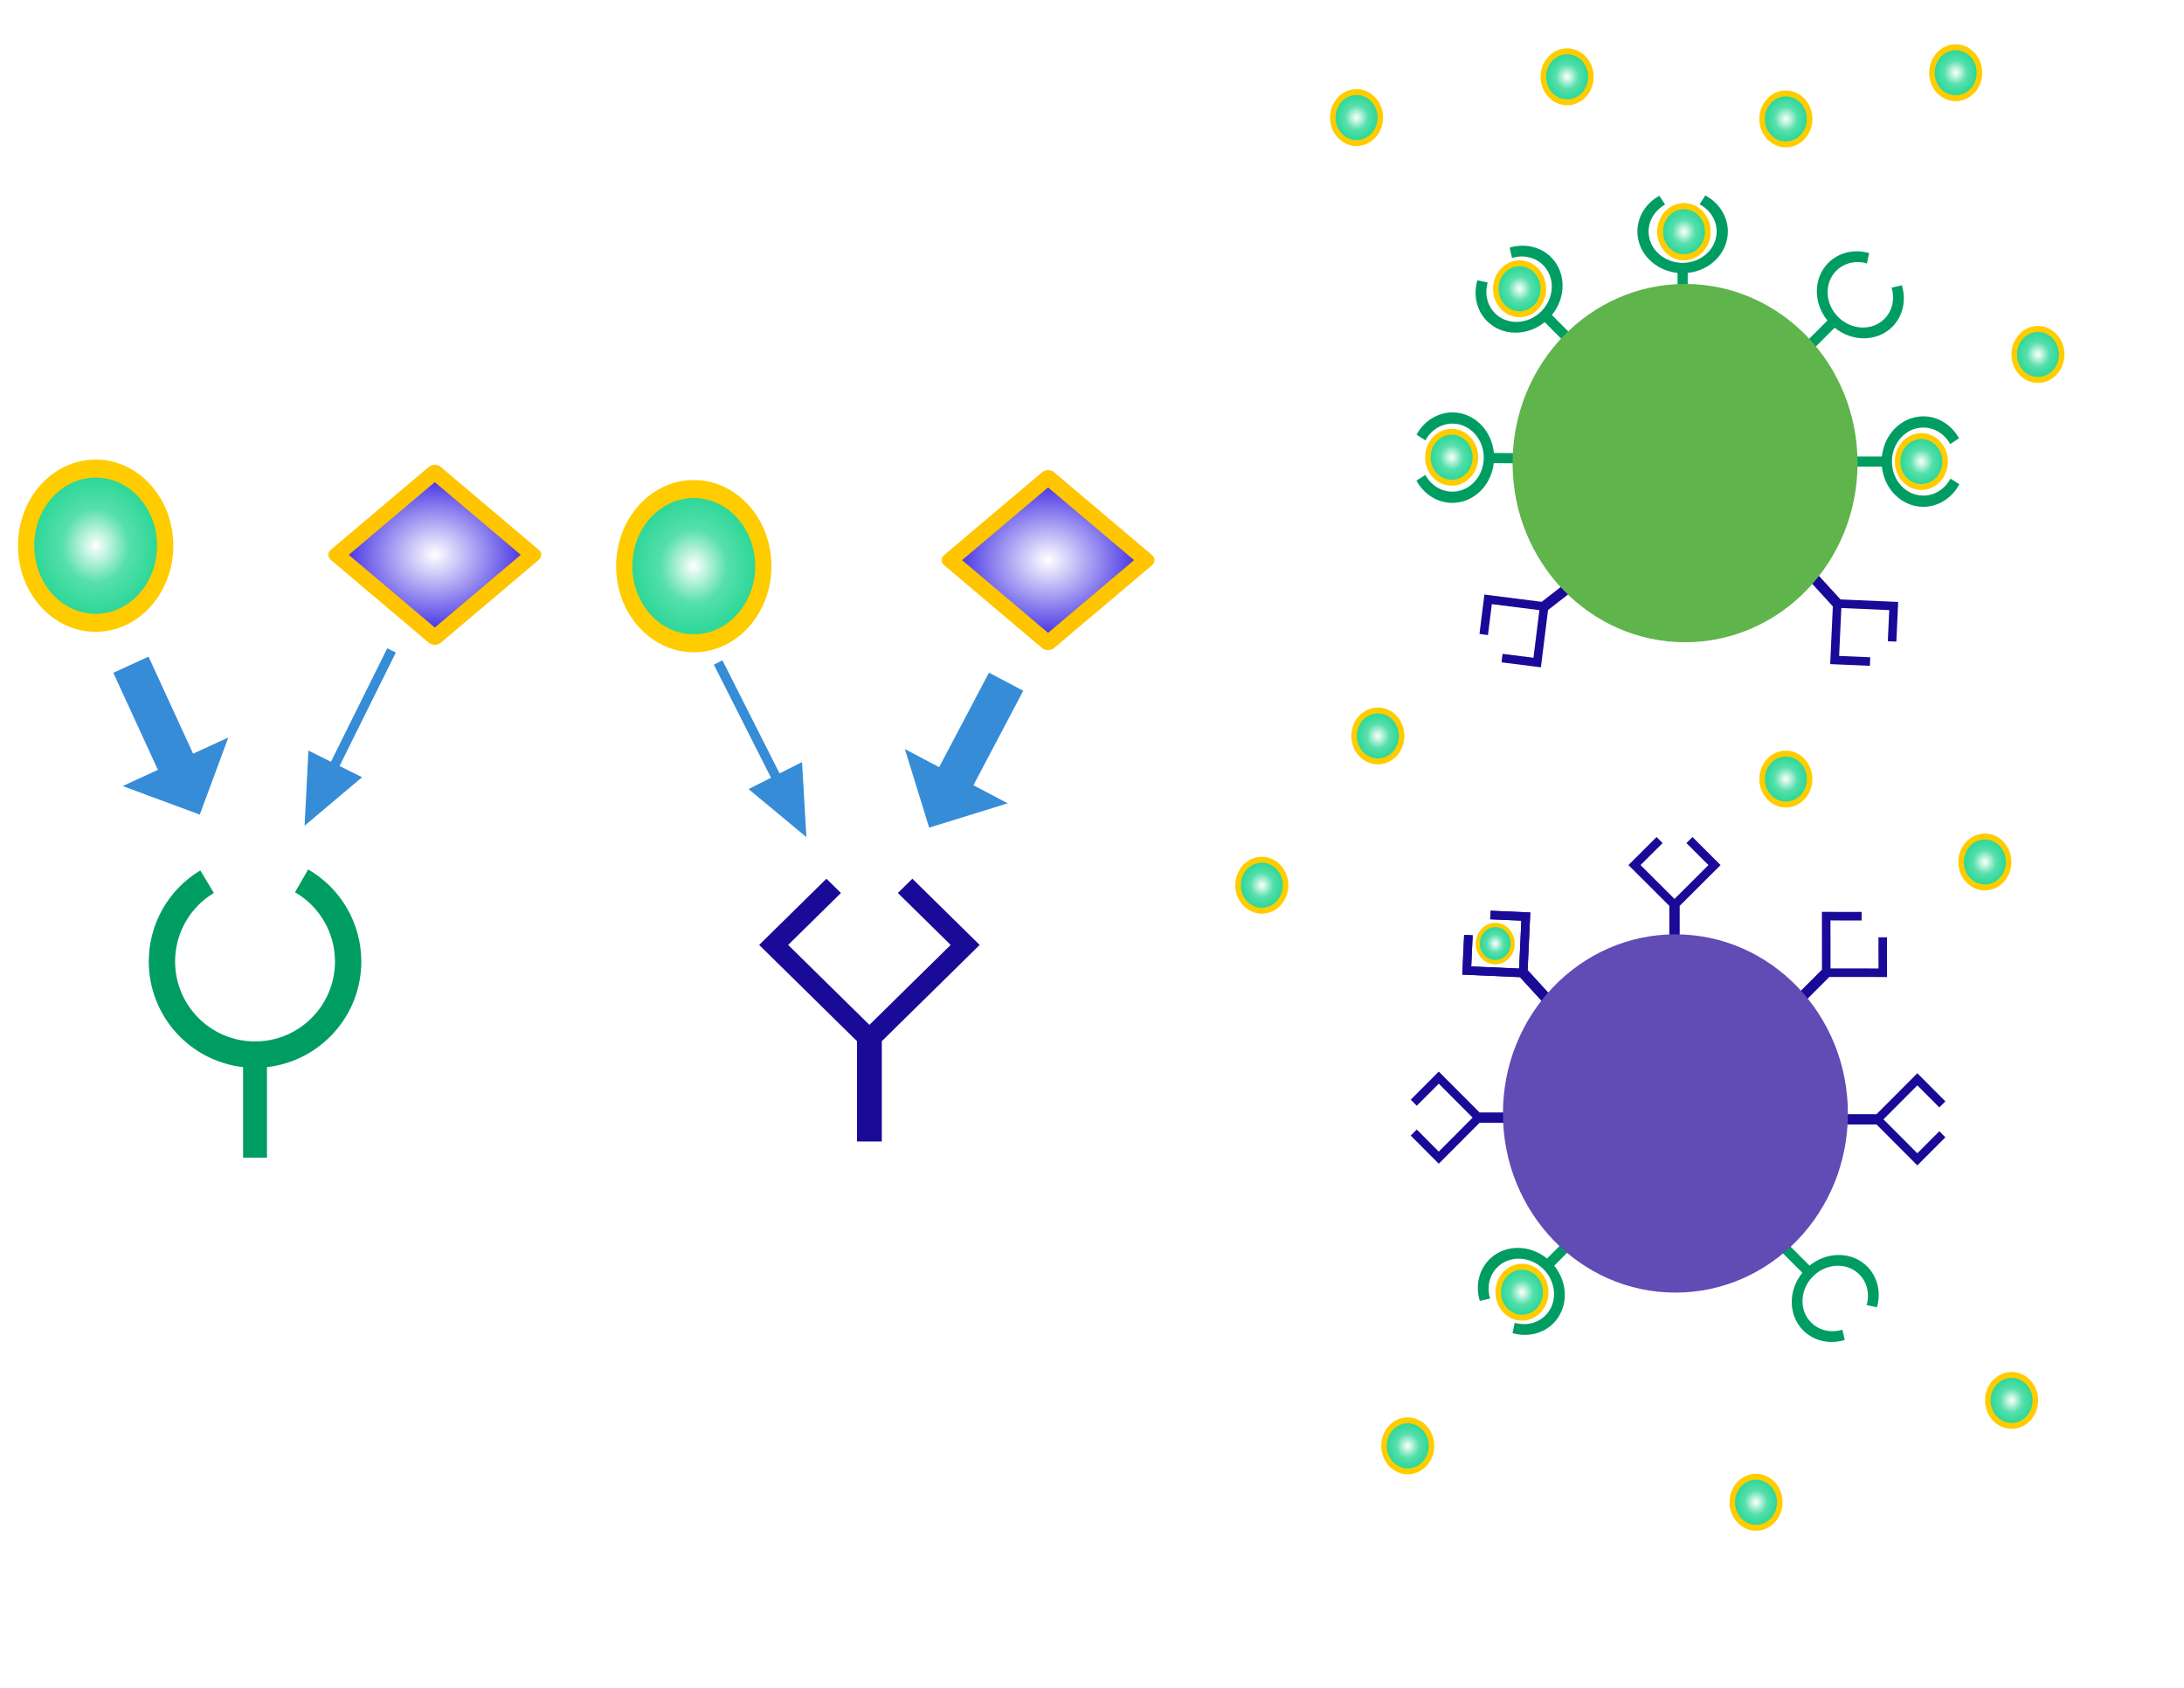
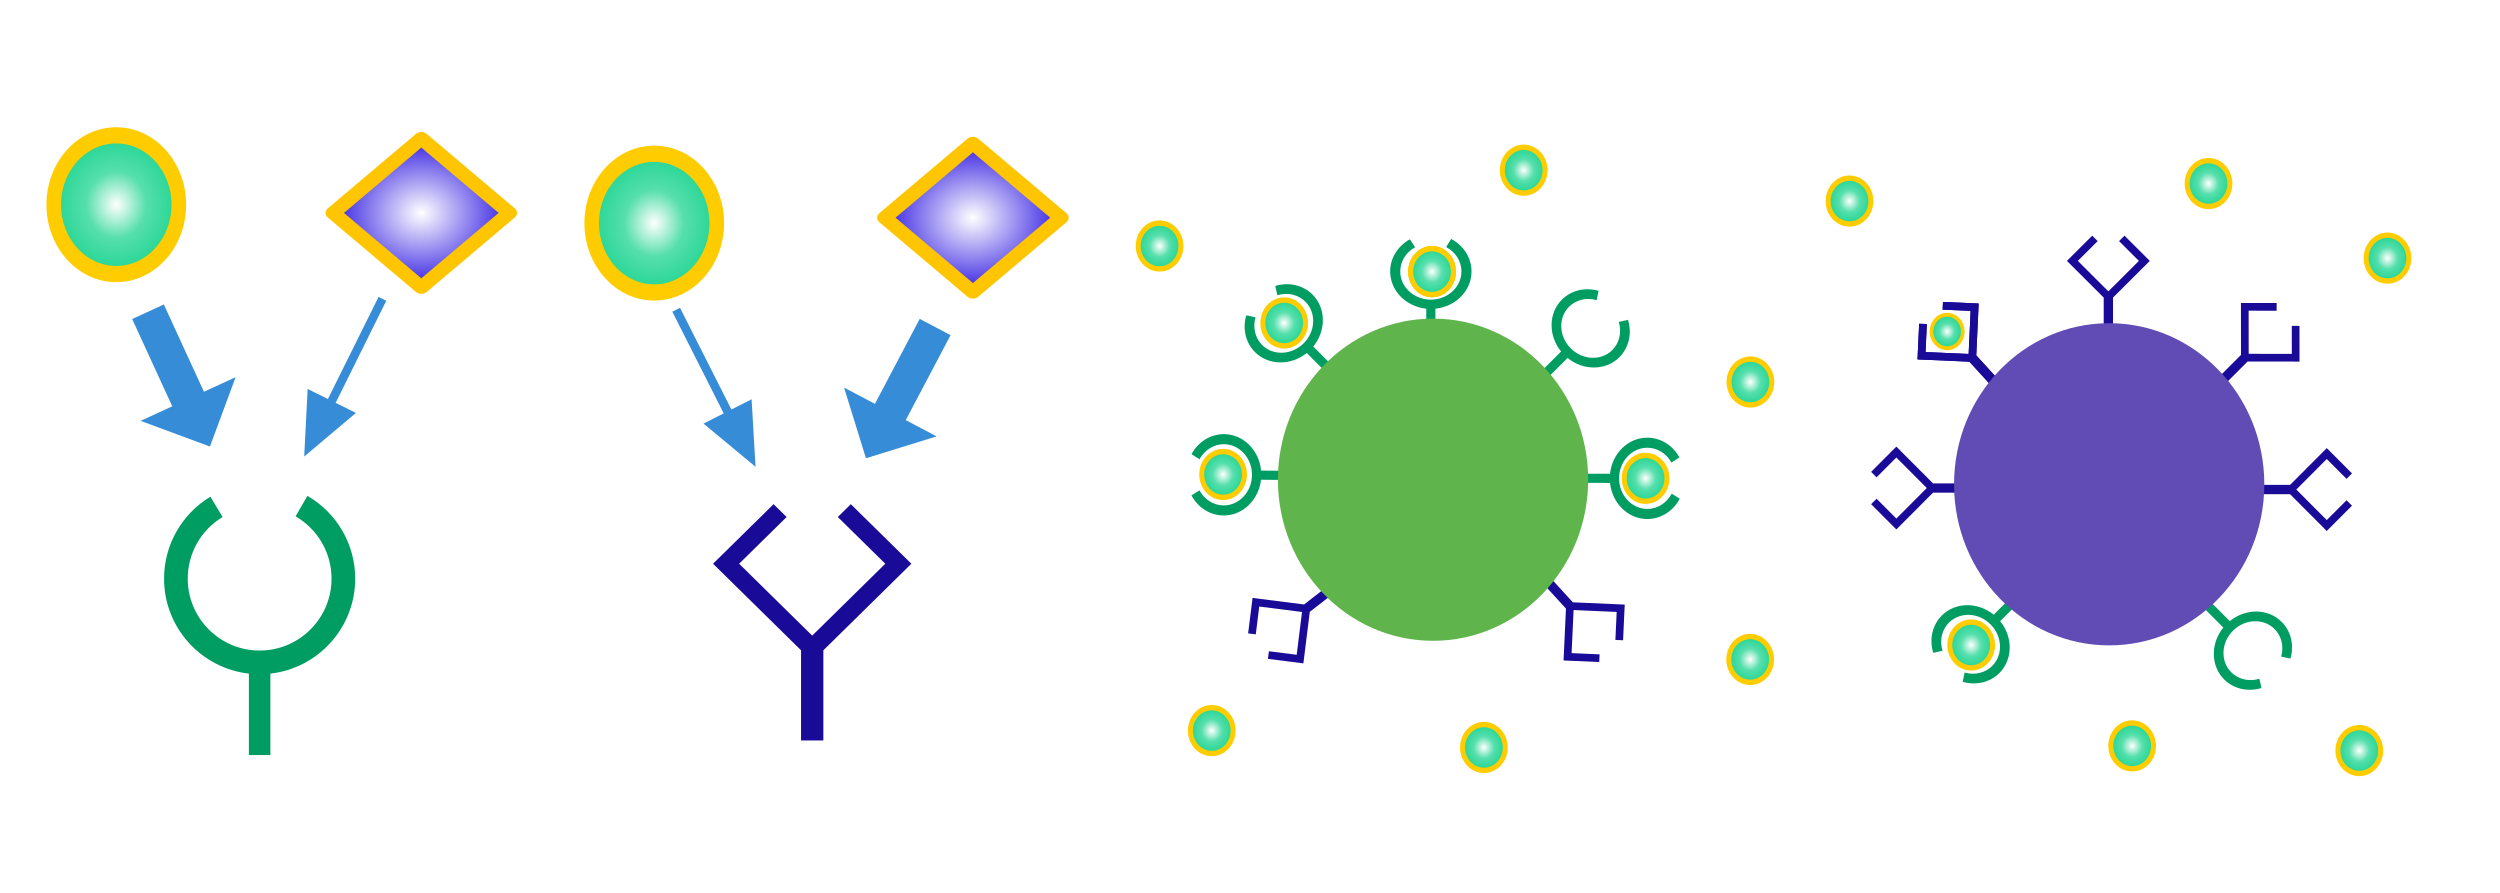
- <svg xmlns="http://www.w3.org/2000/svg" width="100%" height="100%" viewBox="0 0 3300 2550" version="1.1" xml:space="preserve" style="fill-rule:evenodd;clip-rule:evenodd;stroke-linecap:round;stroke-linejoin:round;stroke-miterlimit:1.5;">
-   <g transform="matrix(0.916697,0,0,1.01663,-101.561,254.206)">
+ <svg xmlns="http://www.w3.org/2000/svg" width="100%" height="100%" viewBox="0 0 4200 1500" version="1.1" xml:space="preserve" style="fill-rule:evenodd;clip-rule:evenodd;stroke-linecap:round;stroke-linejoin:round;stroke-miterlimit:1.5;">
+   <g transform="matrix(0.916697,0,0,1.01663,-50.7361,-226.322)">
    <circle cx="268.444" cy="560.898" r="114.602" style="fill:url(#_Radial1);stroke:rgb(255,204,0);stroke-width:26.79px;" />
  </g>
-   <g transform="matrix(0.313173,0,0,0.335801,2460.39,161.709)">
+   <g transform="matrix(0.313173,0,0,0.335801,2321.78,267.979)">
    <circle cx="268.444" cy="560.898" r="114.602" style="fill:url(#_Radial2);stroke:rgb(255,204,0);stroke-width:26.79px;" />
  </g>
-   <g transform="matrix(0.313173,0,0,0.335801,2460.39,161.709)">
+   <g transform="matrix(0.313173,0,0,0.335801,2321.78,267.979)">
    <circle cx="268.444" cy="560.898" r="114.602" style="fill:url(#_Radial3);stroke:rgb(255,204,0);stroke-width:26.79px;" />
  </g>
-   <g transform="matrix(0.313173,0,0,0.335801,2460.39,161.709)">
+   <g transform="matrix(0.313173,0,0,0.335801,2321.78,267.979)">
    <circle cx="268.444" cy="560.898" r="114.602" style="fill:url(#_Radial4);stroke:rgb(255,204,0);stroke-width:26.79px;" />
  </g>
-   <g transform="matrix(0.313173,0,0,0.335801,2212,247.928)">
+   <g transform="matrix(0.313173,0,0,0.335801,2073.38,354.198)">
    <circle cx="268.444" cy="560.898" r="114.602" style="fill:url(#_Radial5);stroke:rgb(255,204,0);stroke-width:26.79px;" />
  </g>
-   <g transform="matrix(0.313173,0,0,0.335801,2614.35,-8.67621)">
+   <g transform="matrix(0.313173,0,0,0.335801,2475.74,97.5945)">
    <circle cx="268.444" cy="560.898" r="114.602" style="fill:url(#_Radial6);stroke:rgb(255,204,0);stroke-width:26.79px;" />
  </g>
-   <g transform="matrix(0.313173,0,0,0.335801,1997.9,923.517)">
+   <g transform="matrix(0.313173,0,0,0.335801,1951.7,1039.03)">
    <circle cx="268.444" cy="560.898" r="114.602" style="fill:url(#_Radial7);stroke:rgb(255,204,0);stroke-width:26.79px;" />
  </g>
-   <g transform="matrix(0.313173,0,0,0.335801,2569.25,2081.24)">
+   <g transform="matrix(0.313173,0,0,0.335801,3497.96,1064.74)">
    <circle cx="268.444" cy="560.898" r="114.602" style="fill:url(#_Radial8);stroke:rgb(255,204,0);stroke-width:26.79px;" />
  </g>
-   <g transform="matrix(0.313173,0,0,0.335801,2995.25,347.161)">
+   <g transform="matrix(0.313173,0,0,0.335801,2856.63,453.432)">
    <circle cx="268.444" cy="560.898" r="114.602" style="fill:url(#_Radial9);stroke:rgb(255,204,0);stroke-width:26.79px;" />
  </g>
-   <g transform="matrix(0.313173,0,0,0.335801,2614.35,988.67)">
+   <g transform="matrix(0.313173,0,0,0.335801,3626.23,120.023)">
    <circle cx="268.444" cy="560.898" r="114.602" style="fill:url(#_Radial10);stroke:rgb(255,204,0);stroke-width:26.79px;" />
  </g>
-   <g transform="matrix(0.313173,0,0,0.335801,2043.01,1996.04)">
+   <g transform="matrix(0.313173,0,0,0.335801,2856.21,919.472)">
    <circle cx="268.444" cy="560.898" r="114.602" style="fill:url(#_Radial11);stroke:rgb(255,204,0);stroke-width:26.79px;" />
  </g>
-   <g transform="matrix(0.313173,0,0,0.335801,1822.49,1149.05)">
+   <g transform="matrix(0.313173,0,0,0.335801,3926.94,245.318)">
    <circle cx="268.444" cy="560.898" r="114.602" style="fill:url(#_Radial12);stroke:rgb(255,204,0);stroke-width:26.79px;" />
  </g>
-   <g transform="matrix(0.313173,0,0,0.335801,2915.06,1113.96)">
+   <g transform="matrix(0.313173,0,0,0.335801,2408.91,1067.4)">
    <circle cx="268.444" cy="560.898" r="114.602" style="fill:url(#_Radial13);stroke:rgb(255,204,0);stroke-width:26.79px;" />
  </g>
-   <g transform="matrix(0.313173,0,0,0.335801,2870.96,-78.4724)">
+   <g transform="matrix(0.313173,0,0,0.335801,3023.12,149.468)">
    <circle cx="268.444" cy="560.898" r="114.602" style="fill:url(#_Radial14);stroke:rgb(255,204,0);stroke-width:26.79px;" />
  </g>
-   <g transform="matrix(0.313173,0,0,0.335801,2283.85,-72.314)">
+   <g transform="matrix(0.313173,0,0,0.335801,3879.52,1072.6)">
    <circle cx="268.444" cy="560.898" r="114.602" style="fill:url(#_Radial15);stroke:rgb(255,204,0);stroke-width:26.79px;" />
  </g>
-   <g transform="matrix(0.313173,0,0,0.335801,2955.43,1927.39)">
+   <g transform="matrix(0.313173,0,0,0.335801,1864.01,224.915)">
    <circle cx="268.444" cy="560.898" r="114.602" style="fill:url(#_Radial16);stroke:rgb(255,204,0);stroke-width:26.79px;" />
  </g>
-   <g transform="matrix(0.313173,0,0,0.335801,1965.66,-10.729)">
+   <g transform="matrix(0.313173,0,0,0.335801,1970.74,608.749)">
    <circle cx="268.444" cy="560.898" r="114.602" style="fill:url(#_Radial17);stroke:rgb(255,204,0);stroke-width:26.79px;" />
  </g>
-   <g transform="matrix(0.313173,0,0,0.335801,2109.36,502.478)">
+   <g transform="matrix(0.313173,0,0,0.335801,2680.5,615.246)">
    <circle cx="268.444" cy="560.898" r="114.602" style="fill:url(#_Radial18);stroke:rgb(255,204,0);stroke-width:26.79px;" />
  </g>
-   <g transform="matrix(0.313173,0,0,0.335801,2819.11,508.975)">
+   <g transform="matrix(0.916697,0,0,1.01663,853.045,-195.398)">
    <circle cx="268.444" cy="560.898" r="114.602" style="fill:url(#_Radial19);stroke:rgb(255,204,0);stroke-width:26.79px;" />
  </g>
-   <g transform="matrix(0.916697,0,0,1.01663,802.22,285.13)">
-     <circle cx="268.444" cy="560.898" r="114.602" style="fill:url(#_Radial20);stroke:rgb(255,204,0);stroke-width:26.79px;" />
-   </g>
-   <g transform="matrix(-0.507026,-1.10336,1.4766,-0.678544,-224.054,1608.82)">
+   <g transform="matrix(-0.507026,-1.10336,1.4766,-0.678544,-173.229,1128.29)">
    <path d="M174.439,409.25L174.439,445.288L102.094,391.23L174.439,337.173L174.439,373.211L307.33,373.211L307.33,409.25L174.439,409.25Z" style="fill:rgb(54,140,214);" />
  </g>
-   <g transform="matrix(0.566365,-1.0741,1.43746,0.757956,783.771,1063.51)">
+   <g transform="matrix(0.566365,-1.0741,1.43746,0.757956,834.596,582.978)">
    <path d="M174.439,409.25L174.439,445.288L102.094,391.23L174.439,337.173L174.439,373.211L307.33,373.211L307.33,409.25L174.439,409.25Z" style="fill:rgb(54,140,214);" />
  </g>
-   <g transform="matrix(-0.649791,-1.28555,0.747259,-0.377708,992.461,1543.77)">
+   <g transform="matrix(-0.649791,-1.28555,0.747259,-0.377708,1043.29,1063.24)">
    <path d="M174.439,399.88L174.439,445.288L102.094,391.23L174.439,337.173L174.439,382.581L307.33,382.581L307.33,399.88L174.439,399.88Z" style="fill:rgb(54,140,214);" />
  </g>
-   <g transform="matrix(0.640111,-1.2904,0.750077,0.372081,101.443,1233.63)">
+   <g transform="matrix(0.640111,-1.2904,0.750077,0.372081,152.268,753.1)">
    <path d="M174.439,399.88L174.439,445.288L102.094,391.23L174.439,337.173L174.439,382.581L307.33,382.581L307.33,399.88L174.439,399.88Z" style="fill:rgb(54,140,214);" />
  </g>
-   <g transform="matrix(1.48345,0,0,1.25393,190.928,182.23)">
+   <g transform="matrix(1.48345,0,0,1.25393,241.754,-298.298)">
+     <path d="M314.15,423.37L413.949,523.169L314.15,622.969L214.351,523.169L314.15,423.37Z" style="fill:url(#_Radial20);stroke:rgb(255,197,0);stroke-width:17.25px;" />
+   </g>
+   <g transform="matrix(1.48345,0,0,1.25393,1168.44,-290.28)">
    <path d="M314.15,423.37L413.949,523.169L314.15,622.969L214.351,523.169L314.15,423.37Z" style="fill:url(#_Radial21);stroke:rgb(255,197,0);stroke-width:17.25px;" />
  </g>
-   <g transform="matrix(1.48345,0,0,1.25393,1117.62,190.249)">
-     <path d="M314.15,423.37L413.949,523.169L314.15,622.969L214.351,523.169L314.15,423.37Z" style="fill:url(#_Radial22);stroke:rgb(255,197,0);stroke-width:17.25px;" />
-   </g>
-   <g transform="matrix(2.17399,0,0,2.13871,859.551,564.924)">
-     <path d="M200.27,471.366L132.263,403.36L179.029,356.593L189.105,366.669L152.415,403.36L208.888,459.833L265.362,403.36L228.671,366.669L238.747,356.593L285.513,403.36L217.507,471.366L217.507,542.19L200.27,542.19L200.27,471.366Z" style="fill:rgb(25,10,152);" />
-   </g>
-   <g transform="matrix(-0.557154,-0.717366,0.715664,-0.555832,2113.3,1327.28)">
-     <path d="M200.27,471.366L132.263,403.36L179.029,356.593L189.105,366.669L152.415,403.36L208.888,459.833L265.362,403.36L228.671,366.669L238.747,356.593L285.513,403.36L217.507,471.366L217.507,542.19L200.27,542.19L200.27,471.366Z" style="fill:rgb(25,10,152);" />
-   </g>
-   <g transform="matrix(-0.670557,0.612689,-0.611236,-0.668966,3203.38,1098.23)">
-     <path d="M200.27,471.366L132.263,403.36L179.029,356.593L189.105,366.669L152.415,403.36L208.888,459.833L265.362,403.36L228.671,366.669L238.747,356.593L285.513,403.36L217.507,471.366L217.507,542.19L200.27,542.19L200.27,471.366Z" style="fill:rgb(25,10,152);" />
-   </g>
-   <g transform="matrix(2.0955,0,0,2.0955,-127.852,363.253)">
-     <path d="M236.291,596.012C198.051,591.723 168.284,559.244 168.284,519.867C168.284,492.969 182.388,468.04 205.445,454.187L215.22,470.455C197.874,480.877 187.264,499.631 187.264,519.867C187.264,551.682 213.094,577.513 244.909,577.513C276.725,577.513 302.555,551.682 302.555,519.867C302.555,499.272 291.568,480.242 273.732,469.945L283.222,453.508C306.93,467.196 321.534,492.492 321.534,519.867C321.534,559.244 291.768,591.723 253.528,596.012L253.528,661.305L236.291,661.305L236.291,596.012Z" style="fill:rgb(0,157,99);" />
-   </g>
-   <g transform="matrix(0.892016,0,0,0.822033,2323.97,-77.6152)">
-     <path d="M236.291,596.012C198.051,591.723 168.284,559.244 168.284,519.867C168.284,492.969 182.388,468.04 205.445,454.187L215.22,470.455C197.874,480.877 187.264,499.631 187.264,519.867C187.264,551.682 213.094,577.513 244.909,577.513C276.725,577.513 302.555,551.682 302.555,519.867C302.555,499.272 291.568,480.242 273.732,469.945L283.222,453.508C306.93,467.196 321.534,492.492 321.534,519.867C321.534,559.244 291.768,591.723 253.528,596.012L253.528,661.305L236.291,661.305L236.291,596.012Z" style="fill:rgb(0,157,99);" />
-   </g>
-   <g transform="matrix(0.630751,0.630751,-0.581265,0.581265,2958.65,-11.2424)">
-     <path d="M236.291,596.012C198.051,591.723 168.284,559.244 168.284,519.867C168.284,492.969 182.388,468.04 205.445,454.187L215.22,470.455C197.874,480.877 187.264,499.631 187.264,519.867C187.264,551.682 213.094,577.513 244.909,577.513C276.725,577.513 302.555,551.682 302.555,519.867C302.555,499.272 291.568,480.242 273.732,469.945L283.222,453.508C306.93,467.196 321.534,492.492 321.534,519.867C321.534,559.244 291.768,591.723 253.528,596.012L253.528,661.305L236.291,661.305L236.291,596.012Z" style="fill:rgb(0,157,99);" />
-   </g>
-   <g transform="matrix(-0.630751,0.630751,-0.581265,-0.581265,3229.67,2109.45)">
-     <path d="M236.291,596.012C198.051,591.723 168.284,559.244 168.284,519.867C168.284,492.969 182.388,468.04 205.445,454.187L215.22,470.455C197.874,480.877 187.264,499.631 187.264,519.867C187.264,551.682 213.094,577.513 244.909,577.513C276.725,577.513 302.555,551.682 302.555,519.867C302.555,499.272 291.568,480.242 273.732,469.945L283.222,453.508C306.93,467.196 321.534,492.492 321.534,519.867C321.534,559.244 291.768,591.723 253.528,596.012L253.528,661.305L236.291,661.305L236.291,596.012Z" style="fill:rgb(0,157,99);" />
-   </g>
-   <g transform="matrix(0.632231,-0.629267,0.579898,0.582629,1839.01,288.141)">
-     <path d="M236.291,596.012C198.051,591.723 168.284,559.244 168.284,519.867C168.284,492.969 182.388,468.04 205.445,454.187L215.22,470.455C197.874,480.877 187.264,499.631 187.264,519.867C187.264,551.682 213.094,577.513 244.909,577.513C276.725,577.513 302.555,551.682 302.555,519.867C302.555,499.272 291.568,480.242 273.732,469.945L283.222,453.508C306.93,467.196 321.534,492.492 321.534,519.867C321.534,559.244 291.768,591.723 253.528,596.012L253.528,661.305L236.291,661.305L236.291,596.012Z" style="fill:rgb(0,157,99);" />
-   </g>
-   <g transform="matrix(0.00837518,-0.891977,0.821997,0.00771811,1765.2,905.853)">
-     <path d="M236.291,596.012C198.051,591.723 168.284,559.244 168.284,519.867C168.284,492.969 182.388,468.04 205.445,454.187L215.22,470.455C197.874,480.877 187.264,499.631 187.264,519.867C187.264,551.682 213.094,577.513 244.909,577.513C276.725,577.513 302.555,551.682 302.555,519.867C302.555,499.272 291.568,480.242 273.732,469.945L283.222,453.508C306.93,467.196 321.534,492.492 321.534,519.867C321.534,559.244 291.768,591.723 253.528,596.012L253.528,661.305L236.291,661.305L236.291,596.012Z" style="fill:rgb(0,157,99);" />
-   </g>
-   <g transform="matrix(-0.000472588,0.892016,-0.822033,-0.000435511,3333.54,479.117)">
-     <path d="M236.291,596.012C198.051,591.723 168.284,559.244 168.284,519.867C168.284,492.969 182.388,468.04 205.445,454.187L215.22,470.455C197.874,480.877 187.264,499.631 187.264,519.867C187.264,551.682 213.094,577.513 244.909,577.513C276.725,577.513 302.555,551.682 302.555,519.867C302.555,499.272 291.568,480.242 273.732,469.945L283.222,453.508C306.93,467.196 321.534,492.492 321.534,519.867C321.534,559.244 291.768,591.723 253.528,596.012L253.528,661.305L236.291,661.305L236.291,596.012Z" style="fill:rgb(0,157,99);" />
-   </g>
-   <g transform="matrix(1.25,0,0,1.17391,-651.562,-182.865)">
+   <g transform="matrix(2.17399,0,0,2.13871,910.376,84.3963)">
+     <path d="M200.27,471.366L132.263,403.36L179.029,356.593L189.105,366.669L152.415,403.36L208.888,459.833L265.362,403.36L228.671,366.669L238.747,356.593L285.513,403.36L217.507,471.366L217.507,542.19L200.27,542.19L200.27,471.366Z" style="fill:rgb(25,10,152);" />
+   </g>
+   <g transform="matrix(-0.557154,-0.717366,0.715664,-0.555832,1974.69,1433.55)">
+     <path d="M200.27,471.366L132.263,403.36L179.029,356.593L189.105,366.669L152.415,403.36L208.888,459.833L265.362,403.36L228.671,366.669L238.747,356.593L285.513,403.36L217.507,471.366L217.507,542.19L200.27,542.19L200.27,471.366Z" style="fill:rgb(25,10,152);" />
+   </g>
+   <g transform="matrix(-0.670557,0.612689,-0.611236,-0.668966,3064.77,1204.5)">
+     <path d="M200.27,471.366L132.263,403.36L179.029,356.593L189.105,366.669L152.415,403.36L208.888,459.833L265.362,403.36L228.671,366.669L238.747,356.593L285.513,403.36L217.507,471.366L217.507,542.19L200.27,542.19L200.27,471.366Z" style="fill:rgb(25,10,152);" />
+   </g>
+   <g transform="matrix(2.0955,0,0,2.0955,-77.0266,-117.275)">
+     <path d="M236.291,596.012C198.051,591.723 168.284,559.244 168.284,519.867C168.284,492.969 182.388,468.04 205.445,454.187L215.22,470.455C197.874,480.877 187.264,499.631 187.264,519.867C187.264,551.682 213.094,577.513 244.909,577.513C276.725,577.513 302.555,551.682 302.555,519.867C302.555,499.272 291.568,480.242 273.732,469.945L283.222,453.508C306.93,467.196 321.534,492.492 321.534,519.867C321.534,559.244 291.768,591.723 253.528,596.012L253.528,661.305L236.291,661.305L236.291,596.012Z" style="fill:rgb(0,157,99);" />
+   </g>
+   <g transform="matrix(0.892016,0,0,0.822033,2185.35,28.6554)">
+     <path d="M236.291,596.012C198.051,591.723 168.284,559.244 168.284,519.867C168.284,492.969 182.388,468.04 205.445,454.187L215.22,470.455C197.874,480.877 187.264,499.631 187.264,519.867C187.264,551.682 213.094,577.513 244.909,577.513C276.725,577.513 302.555,551.682 302.555,519.867C302.555,499.272 291.568,480.242 273.732,469.945L283.222,453.508C306.93,467.196 321.534,492.492 321.534,519.867C321.534,559.244 291.768,591.723 253.528,596.012L253.528,661.305L236.291,661.305L236.291,596.012Z" style="fill:rgb(0,157,99);" />
+   </g>
+   <g transform="matrix(0.630751,0.630751,-0.581265,0.581265,2820.04,95.0283)">
+     <path d="M236.291,596.012C198.051,591.723 168.284,559.244 168.284,519.867C168.284,492.969 182.388,468.04 205.445,454.187L215.22,470.455C197.874,480.877 187.264,499.631 187.264,519.867C187.264,551.682 213.094,577.513 244.909,577.513C276.725,577.513 302.555,551.682 302.555,519.867C302.555,499.272 291.568,480.242 273.732,469.945L283.222,453.508C306.93,467.196 321.534,492.492 321.534,519.867C321.534,559.244 291.768,591.723 253.528,596.012L253.528,661.305L236.291,661.305L236.291,596.012Z" style="fill:rgb(0,157,99);" />
+   </g>
+   <g transform="matrix(-0.630751,0.630751,-0.581265,-0.581265,4241.55,1240.81)">
+     <path d="M236.291,596.012C198.051,591.723 168.284,559.244 168.284,519.867C168.284,492.969 182.388,468.04 205.445,454.187L215.22,470.455C197.874,480.877 187.264,499.631 187.264,519.867C187.264,551.682 213.094,577.513 244.909,577.513C276.725,577.513 302.555,551.682 302.555,519.867C302.555,499.272 291.568,480.242 273.732,469.945L283.222,453.508C306.93,467.196 321.534,492.492 321.534,519.867C321.534,559.244 291.768,591.723 253.528,596.012L253.528,661.305L236.291,661.305L236.291,596.012Z" style="fill:rgb(0,157,99);" />
+   </g>
+   <g transform="matrix(0.632231,-0.629267,0.579898,0.582629,1700.39,394.412)">
+     <path d="M236.291,596.012C198.051,591.723 168.284,559.244 168.284,519.867C168.284,492.969 182.388,468.04 205.445,454.187L215.22,470.455C197.874,480.877 187.264,499.631 187.264,519.867C187.264,551.682 213.094,577.513 244.909,577.513C276.725,577.513 302.555,551.682 302.555,519.867C302.555,499.272 291.568,480.242 273.732,469.945L283.222,453.508C306.93,467.196 321.534,492.492 321.534,519.867C321.534,559.244 291.768,591.723 253.528,596.012L253.528,661.305L236.291,661.305L236.291,596.012Z" style="fill:rgb(0,157,99);" />
+   </g>
+   <g transform="matrix(0.00837518,-0.891977,0.821997,0.00771811,1626.58,1012.12)">
+     <path d="M236.291,596.012C198.051,591.723 168.284,559.244 168.284,519.867C168.284,492.969 182.388,468.04 205.445,454.187L215.22,470.455C197.874,480.877 187.264,499.631 187.264,519.867C187.264,551.682 213.094,577.513 244.909,577.513C276.725,577.513 302.555,551.682 302.555,519.867C302.555,499.272 291.568,480.242 273.732,469.945L283.222,453.508C306.93,467.196 321.534,492.492 321.534,519.867C321.534,559.244 291.768,591.723 253.528,596.012L253.528,661.305L236.291,661.305L236.291,596.012Z" style="fill:rgb(0,157,99);" />
+   </g>
+   <g transform="matrix(-0.000472588,0.892016,-0.822033,-0.000435511,3194.92,585.387)">
+     <path d="M236.291,596.012C198.051,591.723 168.284,559.244 168.284,519.867C168.284,492.969 182.388,468.04 205.445,454.187L215.22,470.455C197.874,480.877 187.264,499.631 187.264,519.867C187.264,551.682 213.094,577.513 244.909,577.513C276.725,577.513 302.555,551.682 302.555,519.867C302.555,499.272 291.568,480.242 273.732,469.945L283.222,453.508C306.93,467.196 321.534,492.492 321.534,519.867C321.534,559.244 291.768,591.723 253.528,596.012L253.528,661.305L236.291,661.305L236.291,596.012Z" style="fill:rgb(0,157,99);" />
+   </g>
+   <g transform="matrix(1.25,0,0,1.17391,-790.176,-76.5942)">
    <ellipse cx="2558.14" cy="751.769" rx="208.491" ry="230.542" style="fill:rgb(95,180,75);" />
  </g>
-   <g transform="matrix(-0.313173,1.04083e-16,-1.17961e-16,-0.335801,2383.75,2140.63)">
+   <g transform="matrix(-0.313173,1.04083e-16,-1.17961e-16,-0.335801,3395.63,1271.98)">
+     <circle cx="268.444" cy="560.898" r="114.602" style="fill:url(#_Radial22);stroke:rgb(255,204,0);stroke-width:26.79px;" />
+   </g>
+   <g transform="matrix(-0.229485,7.6118e-17,-8.6344e-17,-0.245292,3332.85,694.5)">
    <circle cx="268.444" cy="560.898" r="114.602" style="fill:url(#_Radial23);stroke:rgb(255,204,0);stroke-width:26.79px;" />
  </g>
-   <g transform="matrix(-0.229485,7.6118e-17,-8.6344e-17,-0.245292,2320.97,1563.15)">
-     <circle cx="268.444" cy="560.898" r="114.602" style="fill:url(#_Radial24);stroke:rgb(255,204,0);stroke-width:26.79px;" />
-   </g>
-   <g transform="matrix(5.55112e-17,0.908314,-0.906159,1.11022e-16,3262.59,1501.35)">
-     <path d="M200.27,471.366L132.263,403.36L179.029,356.593L189.105,366.669L152.415,403.36L208.888,459.833L265.362,403.36L228.671,366.669L238.747,356.593L285.513,403.36L217.507,471.366L217.507,542.19L200.27,542.19L200.27,471.366Z" style="fill:rgb(25,10,152);" />
-   </g>
-   <g transform="matrix(0.642275,0.642275,-0.640751,0.640751,2926.38,1034.26)">
-     <path d="M200.27,471.366L132.263,403.36L179.029,356.593L189.105,366.669L152.415,403.36L208.888,459.833L265.362,403.36L228.671,366.669L238.747,356.593L285.513,403.36L217.507,471.366L217.507,542.19L200.27,542.19L200.27,471.366Z" style="fill:rgb(25,10,152);" />
-   </g>
-   <g transform="matrix(0.908314,-3.1225e-17,9.71445e-17,0.906159,2340.43,941.442)">
-     <path d="M200.27,471.366L132.263,403.36L179.029,356.593L189.105,366.669L152.415,403.36L208.888,459.833L265.362,403.36L228.671,366.669L238.747,356.593L285.513,403.36L217.507,471.366L217.507,542.19L200.27,542.19L200.27,471.366Z" style="fill:rgb(25,10,152);" />
-   </g>
-   <g transform="matrix(0.670557,-0.612689,0.611236,0.668966,1874.26,1283.66)">
-     <path d="M200.27,471.366L132.263,403.36L179.029,356.593L189.105,366.669L152.415,403.36L208.888,459.833L265.362,403.36L228.671,366.669L238.747,356.593L285.513,403.36L217.507,471.366L217.507,542.19L200.27,542.19L200.27,471.366Z" style="fill:rgb(25,10,152);" />
-   </g>
-   <g transform="matrix(0.670557,-0.612689,0.611236,0.668966,1874.26,1283.66)">
-     <path d="M200.27,471.366L132.263,403.36L179.029,356.593L189.105,366.669L152.415,403.36L208.888,459.833L265.362,403.36L228.671,366.669L238.747,356.593L285.513,403.36L217.507,471.366L217.507,542.19L200.27,542.19L200.27,471.366Z" style="fill:rgb(25,10,152);" />
-   </g>
-   <g transform="matrix(-3.72966e-17,-0.908314,0.906159,-3.67761e-16,1808.46,1878.27)">
-     <path d="M200.27,471.366L132.263,403.36L179.029,356.593L189.105,366.669L152.415,403.36L208.888,459.833L265.362,403.36L228.671,366.669L238.747,356.593L285.513,403.36L217.507,471.366L217.507,542.19L200.27,542.19L200.27,471.366Z" style="fill:rgb(25,10,152);" />
-   </g>
-   <g transform="matrix(-0.630751,-0.630751,0.581265,-0.581265,2151.01,2407.7)">
-     <path d="M236.291,596.012C198.051,591.723 168.284,559.244 168.284,519.867C168.284,492.969 182.388,468.04 205.445,454.187L215.22,470.455C197.874,480.877 187.264,499.631 187.264,519.867C187.264,551.682 213.094,577.513 244.909,577.513C276.725,577.513 302.555,551.682 302.555,519.867C302.555,499.272 291.568,480.242 273.732,469.945L283.222,453.508C306.93,467.196 321.534,492.492 321.534,519.867C321.534,559.244 291.768,591.723 253.528,596.012L253.528,661.305L236.291,661.305L236.291,596.012Z" style="fill:rgb(0,157,99);" />
-   </g>
-   <g transform="matrix(-1.25,3.88578e-16,-3.88578e-16,-1.17391,5729.21,2564.75)">
+   <g transform="matrix(5.55112e-17,0.908314,-0.906159,1.11022e-16,4274.47,632.706)">
+     <path d="M200.27,471.366L132.263,403.36L179.029,356.593L189.105,366.669L152.415,403.36L208.888,459.833L265.362,403.36L228.671,366.669L238.747,356.593L285.513,403.36L217.507,471.366L217.507,542.19L200.27,542.19L200.27,471.366Z" style="fill:rgb(25,10,152);" />
+   </g>
+   <g transform="matrix(0.642275,0.642275,-0.640751,0.640751,3938.26,165.615)">
+     <path d="M200.27,471.366L132.263,403.36L179.029,356.593L189.105,366.669L152.415,403.36L208.888,459.833L265.362,403.36L228.671,366.669L238.747,356.593L285.513,403.36L217.507,471.366L217.507,542.19L200.27,542.19L200.27,471.366Z" style="fill:rgb(25,10,152);" />
+   </g>
+   <g transform="matrix(0.908314,-3.1225e-17,9.71445e-17,0.906159,3352.31,72.7949)">
+     <path d="M200.27,471.366L132.263,403.36L179.029,356.593L189.105,366.669L152.415,403.36L208.888,459.833L265.362,403.36L228.671,366.669L238.747,356.593L285.513,403.36L217.507,471.366L217.507,542.19L200.27,542.19L200.27,471.366Z" style="fill:rgb(25,10,152);" />
+   </g>
+   <g transform="matrix(0.670557,-0.612689,0.611236,0.668966,2886.15,415.009)">
+     <path d="M200.27,471.366L132.263,403.36L179.029,356.593L189.105,366.669L152.415,403.36L208.888,459.833L265.362,403.36L228.671,366.669L238.747,356.593L285.513,403.36L217.507,471.366L217.507,542.19L200.27,542.19L200.27,471.366Z" style="fill:rgb(25,10,152);" />
+   </g>
+   <g transform="matrix(0.670557,-0.612689,0.611236,0.668966,2886.15,415.009)">
+     <path d="M200.27,471.366L132.263,403.36L179.029,356.593L189.105,366.669L152.415,403.36L208.888,459.833L265.362,403.36L228.671,366.669L238.747,356.593L285.513,403.36L217.507,471.366L217.507,542.19L200.27,542.19L200.27,471.366Z" style="fill:rgb(25,10,152);" />
+   </g>
+   <g transform="matrix(-3.72966e-17,-0.908314,0.906159,-3.67761e-16,2820.34,1009.62)">
+     <path d="M200.27,471.366L132.263,403.36L179.029,356.593L189.105,366.669L152.415,403.36L208.888,459.833L265.362,403.36L228.671,366.669L238.747,356.593L285.513,403.36L217.507,471.366L217.507,542.19L200.27,542.19L200.27,471.366Z" style="fill:rgb(25,10,152);" />
+   </g>
+   <g transform="matrix(-0.630751,-0.630751,0.581265,-0.581265,3162.89,1539.06)">
+     <path d="M236.291,596.012C198.051,591.723 168.284,559.244 168.284,519.867C168.284,492.969 182.388,468.04 205.445,454.187L215.22,470.455C197.874,480.877 187.264,499.631 187.264,519.867C187.264,551.682 213.094,577.513 244.909,577.513C276.725,577.513 302.555,551.682 302.555,519.867C302.555,499.272 291.568,480.242 273.732,469.945L283.222,453.508C306.93,467.196 321.534,492.492 321.534,519.867C321.534,559.244 291.768,591.723 253.528,596.012L253.528,661.305L236.291,661.305L236.291,596.012Z" style="fill:rgb(0,157,99);" />
+   </g>
+   <g transform="matrix(-1.25,3.88578e-16,-3.88578e-16,-1.17391,6741.09,1696.11)">
    <ellipse cx="2558.14" cy="751.769" rx="208.491" ry="230.542" style="fill:rgb(97,75,180);" />
  </g>
  <defs>
    <radialGradient id="_Radial1" cx="0" cy="0" r="1" gradientUnits="userSpaceOnUse" gradientTransform="matrix(114.602,0,0,114.602,268.444,560.898)">
      <stop offset="0" style="stop-color:white;stop-opacity:1" />
      <stop offset="0.48" style="stop-color:rgb(86,223,172);stop-opacity:1" />
      <stop offset="1" style="stop-color:rgb(34,213,147);stop-opacity:1" />
    </radialGradient>
    <radialGradient id="_Radial2" cx="0" cy="0" r="1" gradientUnits="userSpaceOnUse" gradientTransform="matrix(114.602,0,0,114.602,268.444,560.898)">
      <stop offset="0" style="stop-color:white;stop-opacity:1" />
      <stop offset="0.48" style="stop-color:rgb(86,223,172);stop-opacity:1" />
      <stop offset="1" style="stop-color:rgb(34,213,147);stop-opacity:1" />
    </radialGradient>
    <radialGradient id="_Radial3" cx="0" cy="0" r="1" gradientUnits="userSpaceOnUse" gradientTransform="matrix(114.602,0,0,114.602,268.444,560.898)">
      <stop offset="0" style="stop-color:white;stop-opacity:1" />
      <stop offset="0.48" style="stop-color:rgb(86,223,172);stop-opacity:1" />
      <stop offset="1" style="stop-color:rgb(34,213,147);stop-opacity:1" />
    </radialGradient>
    <radialGradient id="_Radial4" cx="0" cy="0" r="1" gradientUnits="userSpaceOnUse" gradientTransform="matrix(114.602,0,0,114.602,268.444,560.898)">
      <stop offset="0" style="stop-color:white;stop-opacity:1" />
      <stop offset="0.48" style="stop-color:rgb(86,223,172);stop-opacity:1" />
      <stop offset="1" style="stop-color:rgb(34,213,147);stop-opacity:1" />
    </radialGradient>
    <radialGradient id="_Radial5" cx="0" cy="0" r="1" gradientUnits="userSpaceOnUse" gradientTransform="matrix(114.602,0,0,114.602,268.444,560.898)">
      <stop offset="0" style="stop-color:white;stop-opacity:1" />
      <stop offset="0.48" style="stop-color:rgb(86,223,172);stop-opacity:1" />
      <stop offset="1" style="stop-color:rgb(34,213,147);stop-opacity:1" />
    </radialGradient>
    <radialGradient id="_Radial6" cx="0" cy="0" r="1" gradientUnits="userSpaceOnUse" gradientTransform="matrix(114.602,0,0,114.602,268.444,560.898)">
      <stop offset="0" style="stop-color:white;stop-opacity:1" />
      <stop offset="0.48" style="stop-color:rgb(86,223,172);stop-opacity:1" />
      <stop offset="1" style="stop-color:rgb(34,213,147);stop-opacity:1" />
    </radialGradient>
    <radialGradient id="_Radial7" cx="0" cy="0" r="1" gradientUnits="userSpaceOnUse" gradientTransform="matrix(114.602,0,0,114.602,268.444,560.898)">
      <stop offset="0" style="stop-color:white;stop-opacity:1" />
      <stop offset="0.48" style="stop-color:rgb(86,223,172);stop-opacity:1" />
      <stop offset="1" style="stop-color:rgb(34,213,147);stop-opacity:1" />
    </radialGradient>
    <radialGradient id="_Radial8" cx="0" cy="0" r="1" gradientUnits="userSpaceOnUse" gradientTransform="matrix(114.602,0,0,114.602,268.444,560.898)">
      <stop offset="0" style="stop-color:white;stop-opacity:1" />
      <stop offset="0.48" style="stop-color:rgb(86,223,172);stop-opacity:1" />
      <stop offset="1" style="stop-color:rgb(34,213,147);stop-opacity:1" />
    </radialGradient>
    <radialGradient id="_Radial9" cx="0" cy="0" r="1" gradientUnits="userSpaceOnUse" gradientTransform="matrix(114.602,0,0,114.602,268.444,560.898)">
      <stop offset="0" style="stop-color:white;stop-opacity:1" />
      <stop offset="0.48" style="stop-color:rgb(86,223,172);stop-opacity:1" />
      <stop offset="1" style="stop-color:rgb(34,213,147);stop-opacity:1" />
    </radialGradient>
    <radialGradient id="_Radial10" cx="0" cy="0" r="1" gradientUnits="userSpaceOnUse" gradientTransform="matrix(114.602,0,0,114.602,268.444,560.898)">
      <stop offset="0" style="stop-color:white;stop-opacity:1" />
      <stop offset="0.48" style="stop-color:rgb(86,223,172);stop-opacity:1" />
      <stop offset="1" style="stop-color:rgb(34,213,147);stop-opacity:1" />
    </radialGradient>
    <radialGradient id="_Radial11" cx="0" cy="0" r="1" gradientUnits="userSpaceOnUse" gradientTransform="matrix(114.602,0,0,114.602,268.444,560.898)">
      <stop offset="0" style="stop-color:white;stop-opacity:1" />
      <stop offset="0.48" style="stop-color:rgb(86,223,172);stop-opacity:1" />
      <stop offset="1" style="stop-color:rgb(34,213,147);stop-opacity:1" />
    </radialGradient>
    <radialGradient id="_Radial12" cx="0" cy="0" r="1" gradientUnits="userSpaceOnUse" gradientTransform="matrix(114.602,0,0,114.602,268.444,560.898)">
      <stop offset="0" style="stop-color:white;stop-opacity:1" />
      <stop offset="0.48" style="stop-color:rgb(86,223,172);stop-opacity:1" />
      <stop offset="1" style="stop-color:rgb(34,213,147);stop-opacity:1" />
    </radialGradient>
    <radialGradient id="_Radial13" cx="0" cy="0" r="1" gradientUnits="userSpaceOnUse" gradientTransform="matrix(114.602,0,0,114.602,268.444,560.898)">
      <stop offset="0" style="stop-color:white;stop-opacity:1" />
      <stop offset="0.48" style="stop-color:rgb(86,223,172);stop-opacity:1" />
      <stop offset="1" style="stop-color:rgb(34,213,147);stop-opacity:1" />
    </radialGradient>
    <radialGradient id="_Radial14" cx="0" cy="0" r="1" gradientUnits="userSpaceOnUse" gradientTransform="matrix(114.602,0,0,114.602,268.444,560.898)">
      <stop offset="0" style="stop-color:white;stop-opacity:1" />
      <stop offset="0.48" style="stop-color:rgb(86,223,172);stop-opacity:1" />
      <stop offset="1" style="stop-color:rgb(34,213,147);stop-opacity:1" />
    </radialGradient>
    <radialGradient id="_Radial15" cx="0" cy="0" r="1" gradientUnits="userSpaceOnUse" gradientTransform="matrix(114.602,0,0,114.602,268.444,560.898)">
      <stop offset="0" style="stop-color:white;stop-opacity:1" />
      <stop offset="0.48" style="stop-color:rgb(86,223,172);stop-opacity:1" />
      <stop offset="1" style="stop-color:rgb(34,213,147);stop-opacity:1" />
    </radialGradient>
    <radialGradient id="_Radial16" cx="0" cy="0" r="1" gradientUnits="userSpaceOnUse" gradientTransform="matrix(114.602,0,0,114.602,268.444,560.898)">
      <stop offset="0" style="stop-color:white;stop-opacity:1" />
      <stop offset="0.48" style="stop-color:rgb(86,223,172);stop-opacity:1" />
      <stop offset="1" style="stop-color:rgb(34,213,147);stop-opacity:1" />
    </radialGradient>
    <radialGradient id="_Radial17" cx="0" cy="0" r="1" gradientUnits="userSpaceOnUse" gradientTransform="matrix(114.602,0,0,114.602,268.444,560.898)">
      <stop offset="0" style="stop-color:white;stop-opacity:1" />
      <stop offset="0.48" style="stop-color:rgb(86,223,172);stop-opacity:1" />
      <stop offset="1" style="stop-color:rgb(34,213,147);stop-opacity:1" />
    </radialGradient>
    <radialGradient id="_Radial18" cx="0" cy="0" r="1" gradientUnits="userSpaceOnUse" gradientTransform="matrix(114.602,0,0,114.602,268.444,560.898)">
      <stop offset="0" style="stop-color:white;stop-opacity:1" />
      <stop offset="0.48" style="stop-color:rgb(86,223,172);stop-opacity:1" />
      <stop offset="1" style="stop-color:rgb(34,213,147);stop-opacity:1" />
    </radialGradient>
    <radialGradient id="_Radial19" cx="0" cy="0" r="1" gradientUnits="userSpaceOnUse" gradientTransform="matrix(114.602,0,0,114.602,268.444,560.898)">
      <stop offset="0" style="stop-color:white;stop-opacity:1" />
      <stop offset="0.48" style="stop-color:rgb(86,223,172);stop-opacity:1" />
      <stop offset="1" style="stop-color:rgb(34,213,147);stop-opacity:1" />
    </radialGradient>
-     <radialGradient id="_Radial20" cx="0" cy="0" r="1" gradientUnits="userSpaceOnUse" gradientTransform="matrix(114.602,0,0,114.602,268.444,560.898)">
-       <stop offset="0" style="stop-color:white;stop-opacity:1" />
-       <stop offset="0.48" style="stop-color:rgb(86,223,172);stop-opacity:1" />
-       <stop offset="1" style="stop-color:rgb(34,213,147);stop-opacity:1" />
+     <radialGradient id="_Radial20" cx="0" cy="0" r="1" gradientUnits="userSpaceOnUse" gradientTransform="matrix(99.7992,0,0,99.7992,314.15,523.169)">
+       <stop offset="0" style="stop-color:white;stop-opacity:1" />
+       <stop offset="1" style="stop-color:rgb(51,30,225);stop-opacity:1" />
    </radialGradient>
    <radialGradient id="_Radial21" cx="0" cy="0" r="1" gradientUnits="userSpaceOnUse" gradientTransform="matrix(99.7992,0,0,99.7992,314.15,523.169)">
      <stop offset="0" style="stop-color:white;stop-opacity:1" />
      <stop offset="1" style="stop-color:rgb(51,30,225);stop-opacity:1" />
    </radialGradient>
-     <radialGradient id="_Radial22" cx="0" cy="0" r="1" gradientUnits="userSpaceOnUse" gradientTransform="matrix(99.7992,0,0,99.7992,314.15,523.169)">
-       <stop offset="0" style="stop-color:white;stop-opacity:1" />
-       <stop offset="1" style="stop-color:rgb(51,30,225);stop-opacity:1" />
+     <radialGradient id="_Radial22" cx="0" cy="0" r="1" gradientUnits="userSpaceOnUse" gradientTransform="matrix(114.602,0,0,114.602,268.444,560.898)">
+       <stop offset="0" style="stop-color:white;stop-opacity:1" />
+       <stop offset="0.48" style="stop-color:rgb(86,223,172);stop-opacity:1" />
+       <stop offset="1" style="stop-color:rgb(34,213,147);stop-opacity:1" />
    </radialGradient>
    <radialGradient id="_Radial23" cx="0" cy="0" r="1" gradientUnits="userSpaceOnUse" gradientTransform="matrix(114.602,0,0,114.602,268.444,560.898)">
-       <stop offset="0" style="stop-color:white;stop-opacity:1" />
-       <stop offset="0.48" style="stop-color:rgb(86,223,172);stop-opacity:1" />
-       <stop offset="1" style="stop-color:rgb(34,213,147);stop-opacity:1" />
-     </radialGradient>
-     <radialGradient id="_Radial24" cx="0" cy="0" r="1" gradientUnits="userSpaceOnUse" gradientTransform="matrix(114.602,0,0,114.602,268.444,560.898)">
      <stop offset="0" style="stop-color:white;stop-opacity:1" />
      <stop offset="0.48" style="stop-color:rgb(86,223,172);stop-opacity:1" />
      <stop offset="1" style="stop-color:rgb(34,213,147);stop-opacity:1" />
    </radialGradient>
  </defs>
</svg>
